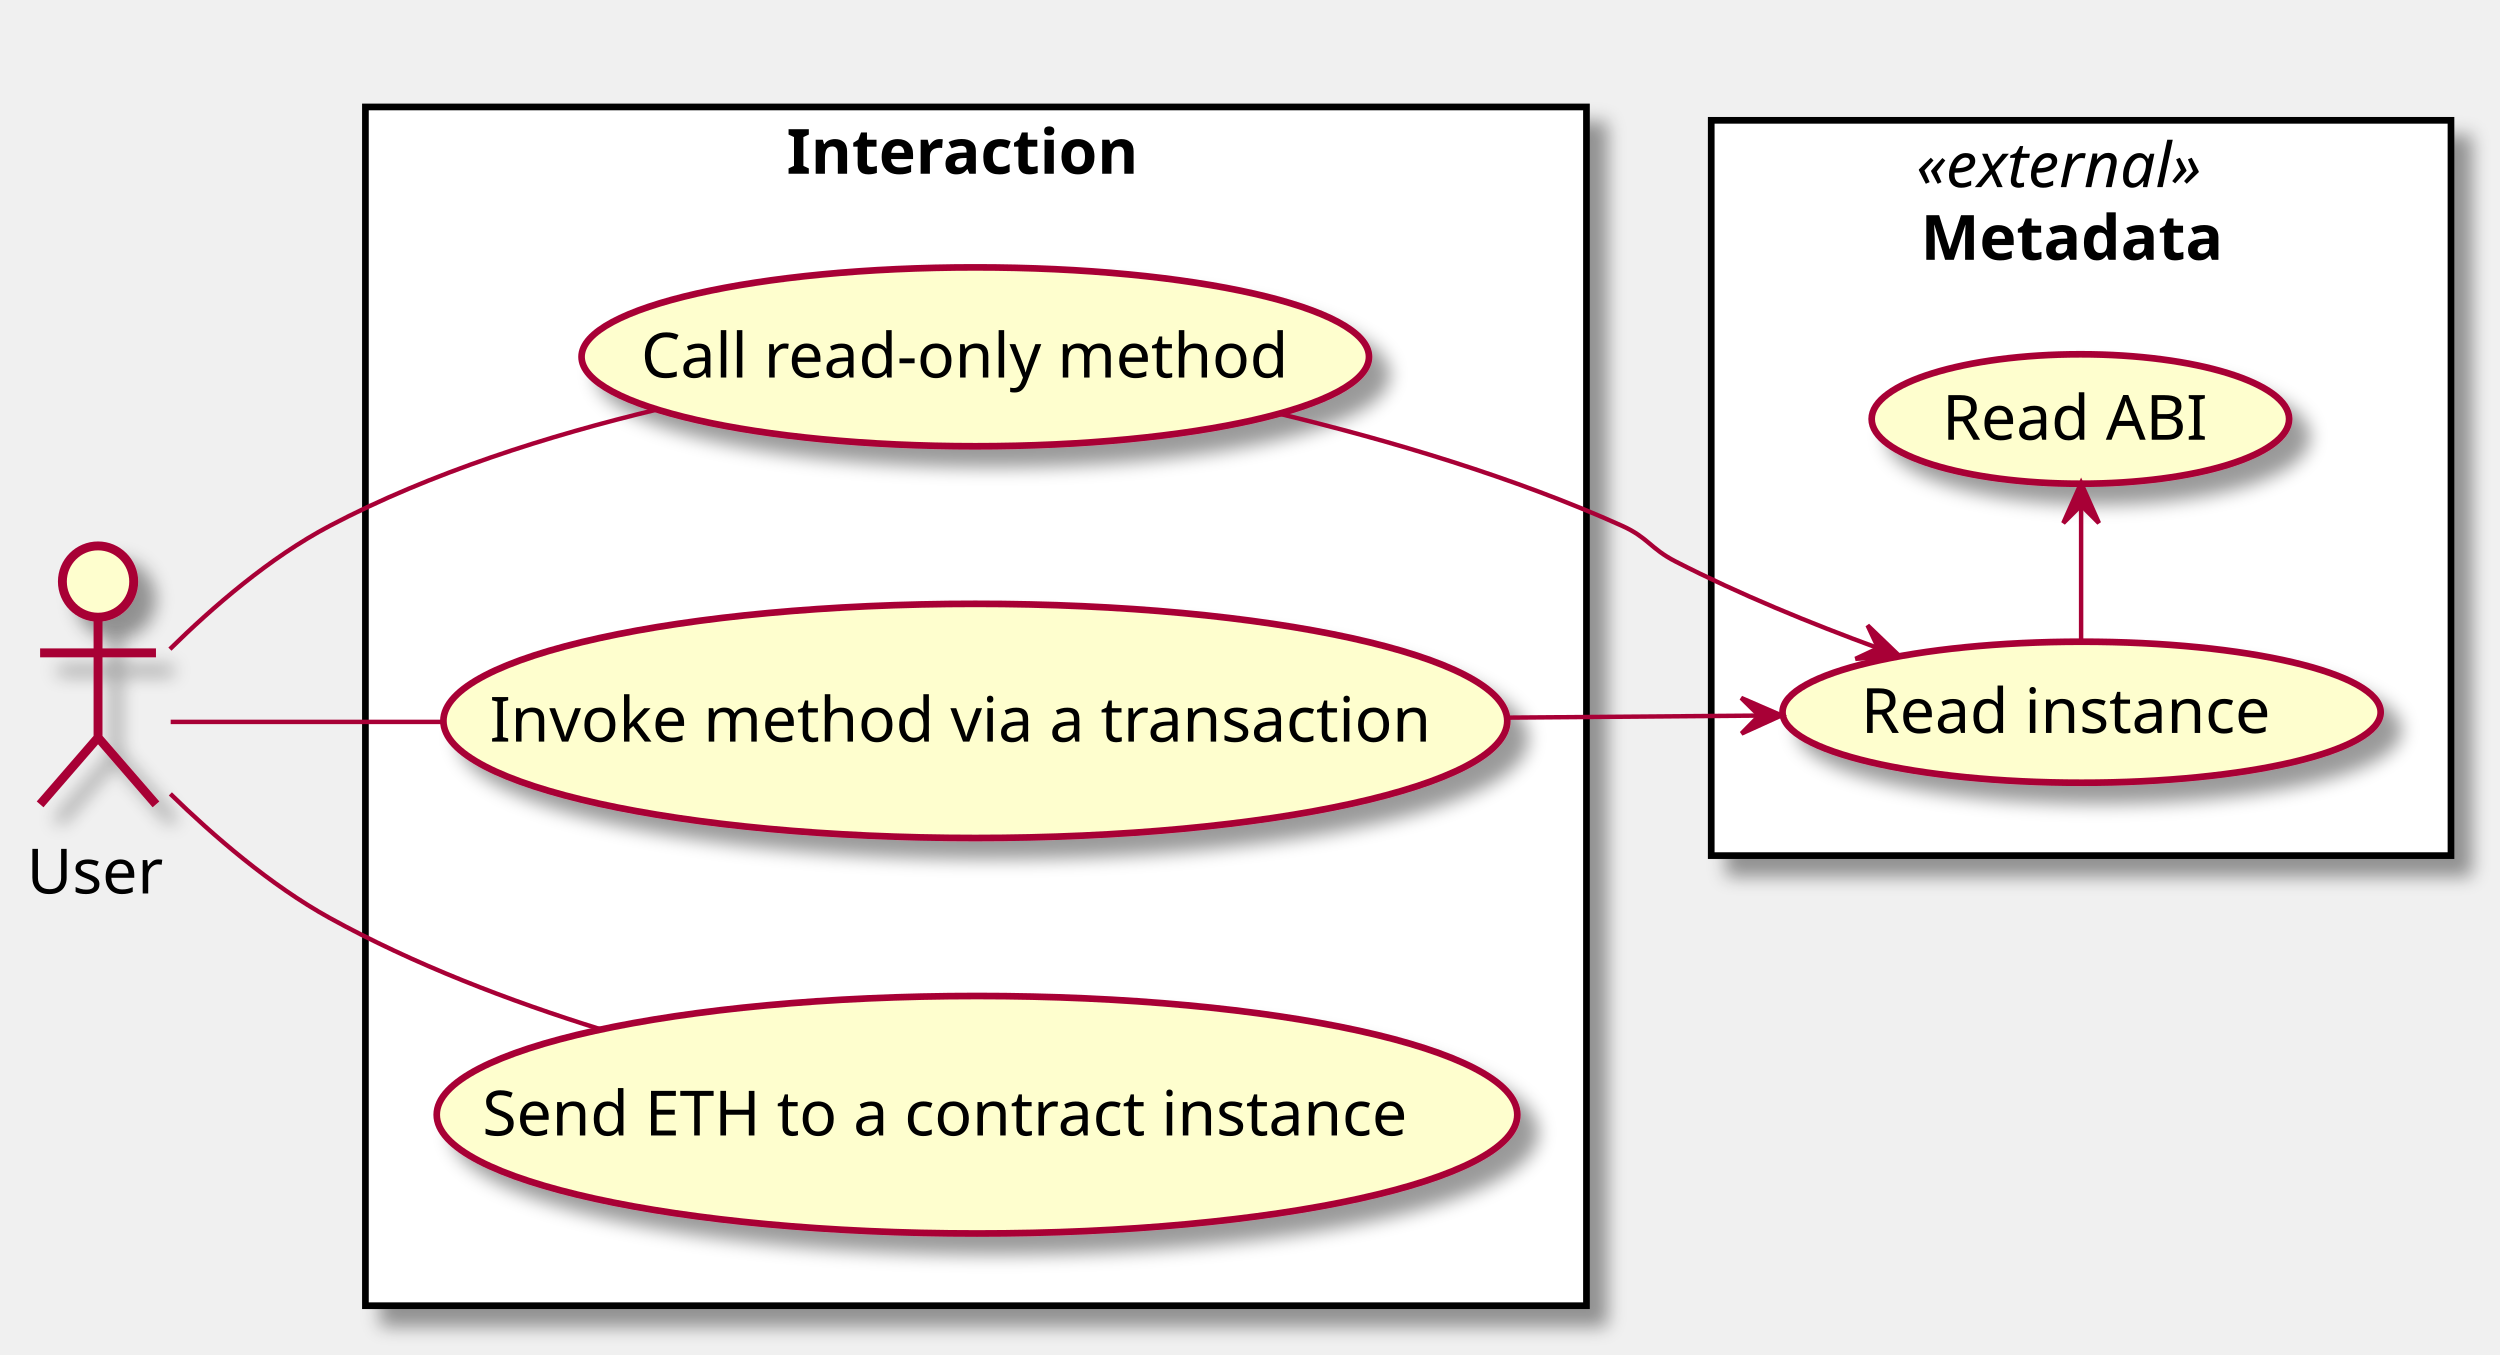
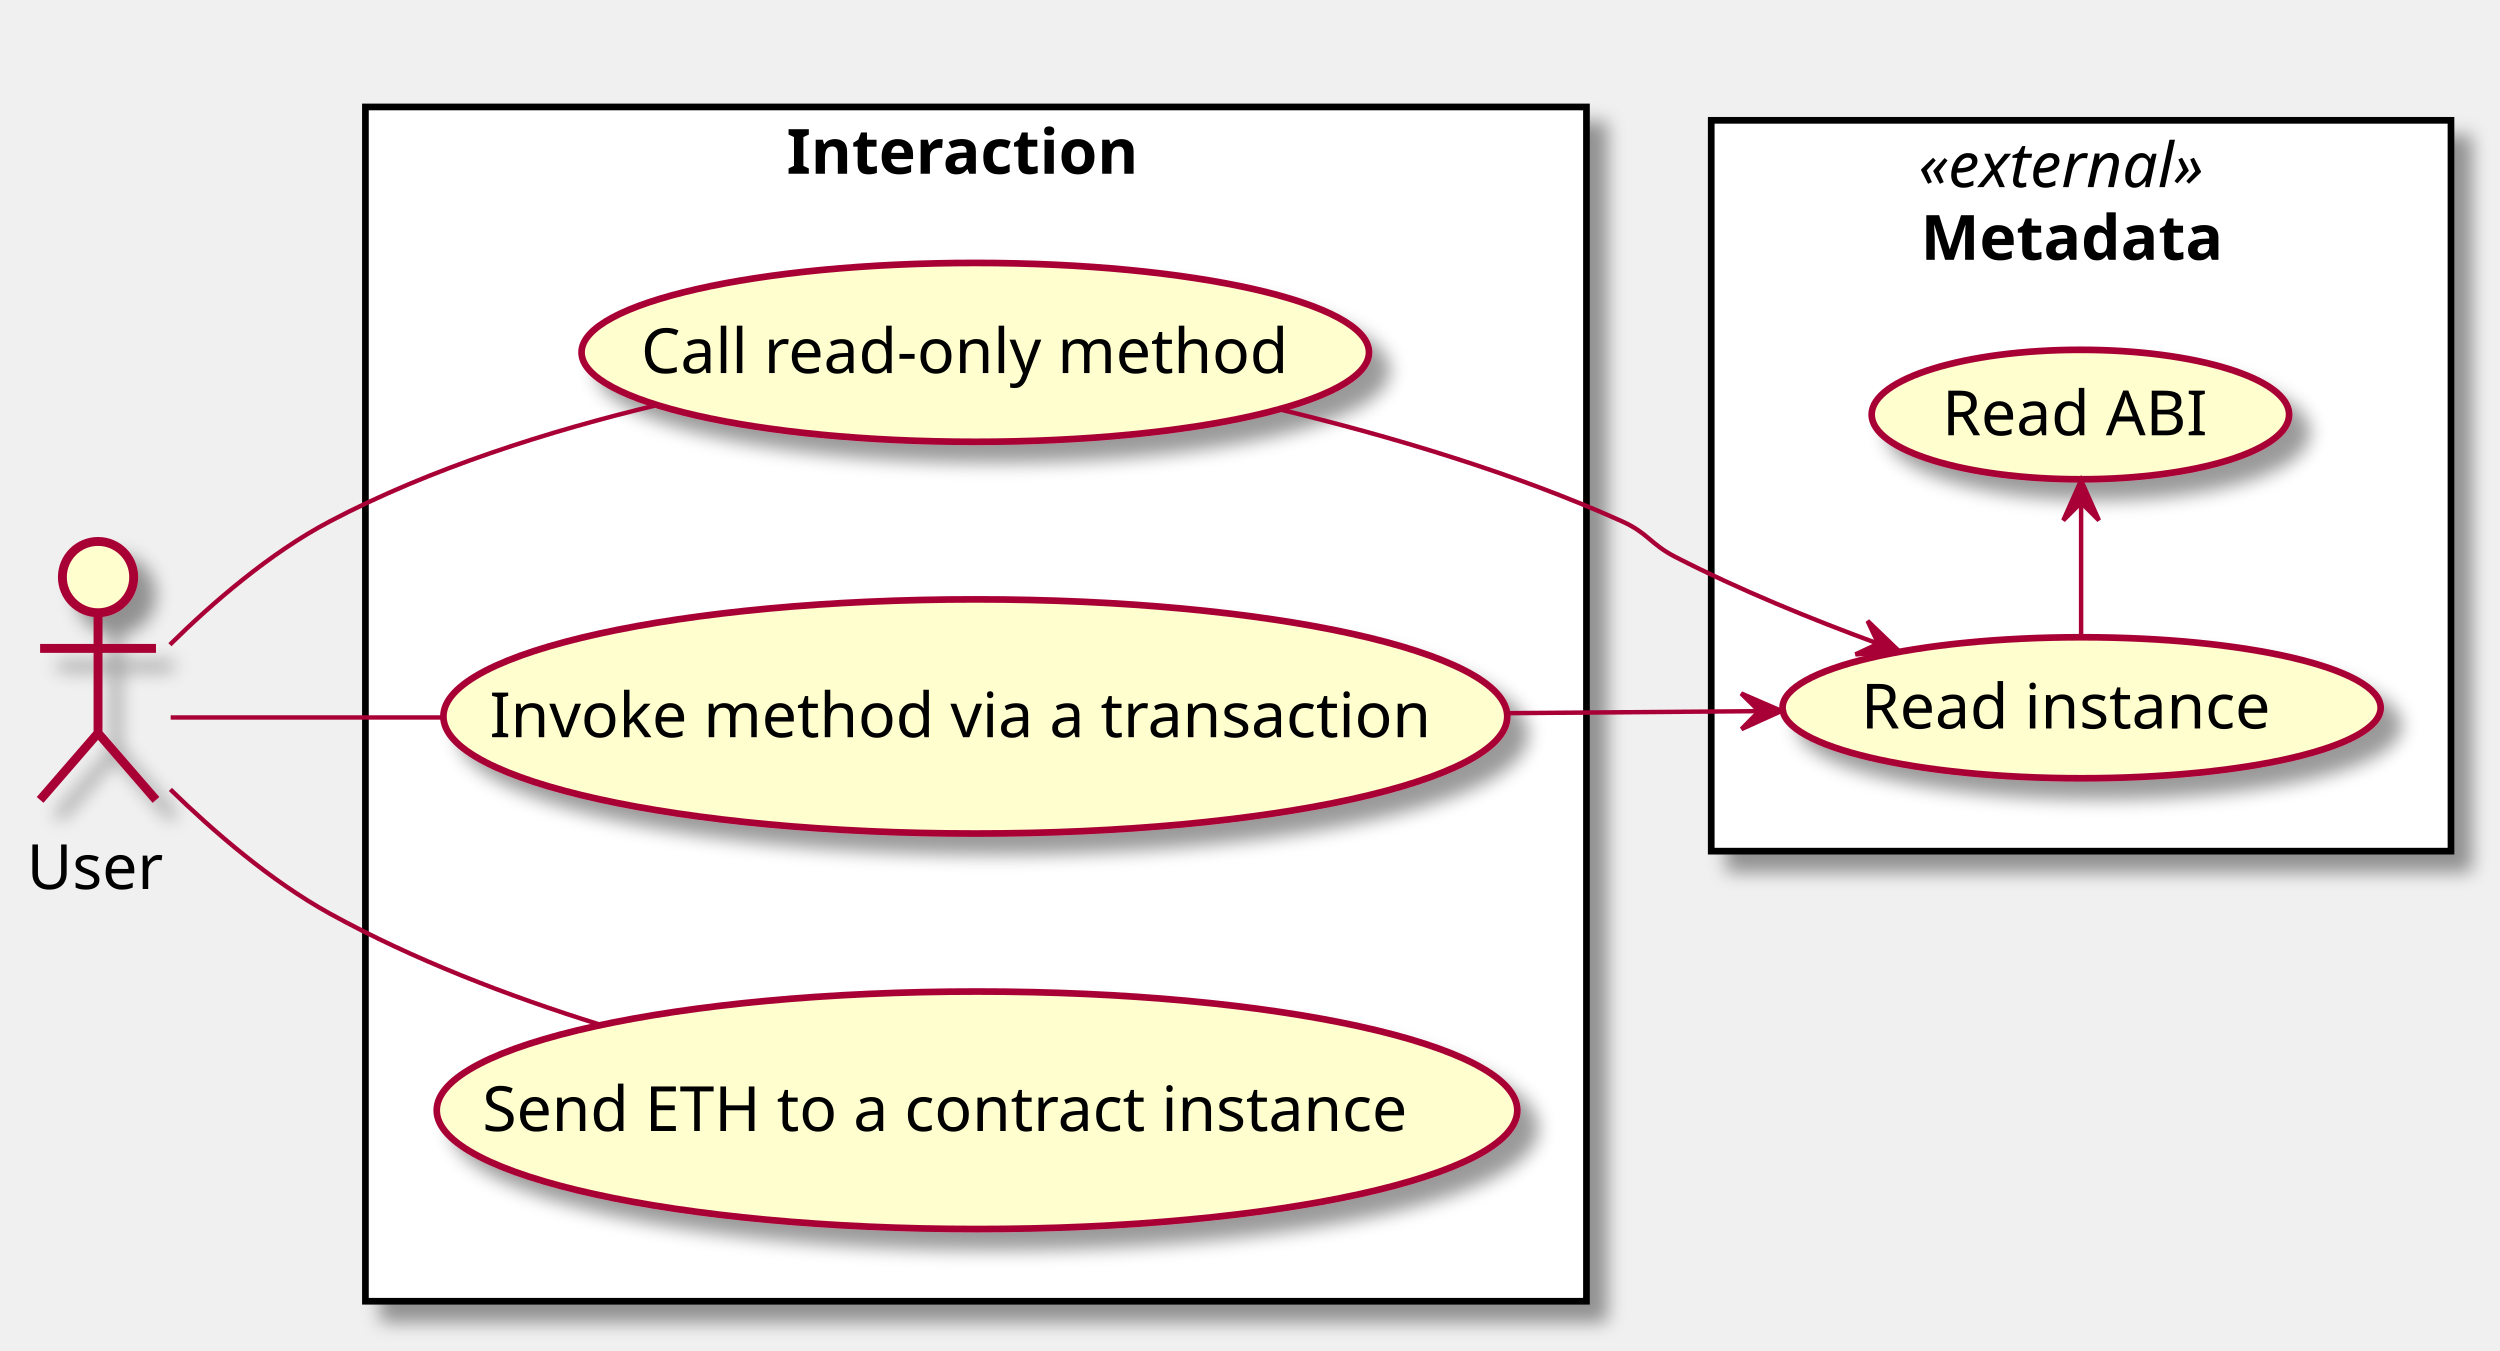
- <svg xmlns="http://www.w3.org/2000/svg" contentScriptType="application/ecmascript" contentStyleType="text/css" height="304px" preserveAspectRatio="none" style="width:561px;height:304px;" version="1.1" viewBox="0 0 561 304" width="561px" zoomAndPan="magnify">
+ <svg xmlns="http://www.w3.org/2000/svg" contentScriptType="application/ecmascript" contentStyleType="text/css" height="303px" preserveAspectRatio="none" style="width:561px;height:303px;" version="1.1" viewBox="0 0 561 303" width="561px" zoomAndPan="magnify">
  <defs>
    <filter height="300%" id="fdx3l9ioreqb0" width="300%" x="-1" y="-1">
      <feGaussianBlur result="blurOut" stdDeviation="2.0" />
      <feColorMatrix in="blurOut" result="blurOut2" type="matrix" values="0 0 0 0 0 0 0 0 0 0 0 0 0 0 0 0 0 0 .4 0" />
      <feOffset dx="4.0" dy="4.0" in="blurOut2" result="blurOut3" />
      <feBlend in="SourceGraphic" in2="blurOut3" mode="normal" />
    </filter>
  </defs>
  <g>
-     <rect fill="#FFFFFF" filter="url(#fdx3l9ioreqb0)" height="165" style="stroke: #000000; stroke-width: 1.5;" width="166" x="384" y="27" />
-     <text fill="#000000" font-family="sans-serif" font-size="14" font-style="italic" lengthAdjust="spacingAndGlyphs" textLength="74" x="430" y="41.995">«external»</text>
+     <rect fill="#FFFFFF" filter="url(#fdx3l9ioreqb0)" height="164" style="stroke: #000000; stroke-width: 1.5;" width="166" x="384" y="27" />
+     <text fill="#000000" font-family="sans-serif" font-size="14" font-style="italic" lengthAdjust="spacingAndGlyphs" textLength="73" x="430.5" y="41.995">«external»</text>
    <text fill="#000000" font-family="sans-serif" font-size="14" font-weight="bold" lengthAdjust="spacingAndGlyphs" textLength="72" x="431" y="58.292">Metadata</text>
-     <rect fill="#FFFFFF" filter="url(#fdx3l9ioreqb0)" height="269" style="stroke: #000000; stroke-width: 1.5;" width="274" x="82" y="24" />
+     <rect fill="#FFFFFF" filter="url(#fdx3l9ioreqb0)" height="268" style="stroke: #000000; stroke-width: 1.5;" width="274" x="82" y="24" />
    <text fill="#000000" font-family="sans-serif" font-size="14" font-weight="bold" lengthAdjust="spacingAndGlyphs" textLength="85" x="176.5" y="38.995">Interaction</text>
-     <ellipse cx="466.841" cy="94.024" fill="#FEFECE" filter="url(#fdx3l9ioreqb0)" rx="46.841" ry="14.524" style="stroke: #A80036; stroke-width: 1.5;" />
-     <text fill="#000000" font-family="sans-serif" font-size="14" lengthAdjust="spacingAndGlyphs" textLength="62" x="435.841" y="98.672">Read ABI</text>
-     <ellipse cx="467.111" cy="159.822" fill="#FEFECE" filter="url(#fdx3l9ioreqb0)" rx="67.111" ry="15.822" style="stroke: #A80036; stroke-width: 1.5;" />
-     <text fill="#000000" font-family="sans-serif" font-size="14" lengthAdjust="spacingAndGlyphs" textLength="99" x="417.611" y="164.471">Read instance</text>
-     <ellipse cx="218.852" cy="80.07" fill="#FEFECE" filter="url(#fdx3l9ioreqb0)" rx="88.352" ry="20.07" style="stroke: #A80036; stroke-width: 1.5;" />
-     <text fill="#000000" font-family="sans-serif" font-size="14" lengthAdjust="spacingAndGlyphs" textLength="150" x="143.852" y="84.719">Call read-only method</text>
-     <ellipse cx="218.865" cy="161.773" fill="#FEFECE" filter="url(#fdx3l9ioreqb0)" rx="119.365" ry="26.273" style="stroke: #A80036; stroke-width: 1.5;" />
-     <text fill="#000000" font-family="sans-serif" font-size="14" lengthAdjust="spacingAndGlyphs" textLength="218" x="109.865" y="166.422">Invoke method via a transaction</text>
-     <ellipse cx="219.241" cy="250.148" fill="#FEFECE" filter="url(#fdx3l9ioreqb0)" rx="121.241" ry="26.648" style="stroke: #A80036; stroke-width: 1.5;" />
-     <text fill="#000000" font-family="sans-serif" font-size="14" lengthAdjust="spacingAndGlyphs" textLength="222" x="108.241" y="254.797">Send ETH to a contract instance</text>
-     <ellipse cx="22" cy="130.5" fill="#FEFECE" filter="url(#fdx3l9ioreqb0)" rx="8" ry="8" style="stroke: #A80036; stroke-width: 2.0;" />
-     <path d="M22,138.5 L22,165.5 M9,146.5 L35,146.5 M22,165.5 L9,180.5 M22,165.5 L35,180.5 " fill="none" filter="url(#fdx3l9ioreqb0)" style="stroke: #A80036; stroke-width: 2.0;" />
-     <text fill="#000000" font-family="sans-serif" font-size="14" lengthAdjust="spacingAndGlyphs" textLength="32" x="6" y="200.495">User</text>
-     <path d="M467,143.758 C467,133.717 467,123.675 467,113.634 " fill="none" id="ReadInstance-ReadABI" style="stroke: #A80036; stroke-width: 1.0;" />
-     <polygon fill="#A80036" points="467,108.383,463,117.383,467,113.383,471,117.383,467,108.383" style="stroke: #A80036; stroke-width: 1.0;" />
-     <path d="M287.165,92.868 C311.934,98.862 339.834,107.121 364,118 C369.845,120.631 370.299,123.071 376,126 C390.282,133.338 406.529,139.959 421.251,145.367 " fill="none" id="Call-ReadInstance" style="stroke: #A80036; stroke-width: 1.0;" />
-     <polygon fill="#A80036" points="426.181,147.154,419.082,140.327,421.48,145.451,416.357,147.849,426.181,147.154" style="stroke: #A80036; stroke-width: 1.0;" />
-     <path d="M338.677,161.035 C357.717,160.88 376.895,160.724 394.384,160.582 " fill="none" id="SendTransaction-ReadInstance" style="stroke: #A80036; stroke-width: 1.0;" />
-     <polygon fill="#A80036" points="399.755,160.539,390.722,156.614,394.755,160.58,390.788,164.613,399.755,160.539" style="stroke: #A80036; stroke-width: 1.0;" />
-     <path d="M38.128,145.666 C47.609,136.322 60.55,125.086 74,118 C96.646,106.068 123.312,97.682 147.502,91.883 " fill="none" id="User-Call" style="stroke: #A80036; stroke-width: 1.0;" />
-     <path d="M38.301,162 C52.487,162 75.031,162 99.422,162 " fill="none" id="User-SendTransaction" style="stroke: #A80036; stroke-width: 1.0;" />
-     <path d="M38.229,178.147 C47.746,187.424 60.69,198.656 74,206 C92.768,216.356 114.287,224.592 134.87,231.003 " fill="none" id="User-Send" style="stroke: #A80036; stroke-width: 1.0;" />
+     <ellipse cx="466.841" cy="93.024" fill="#FEFECE" filter="url(#fdx3l9ioreqb0)" rx="46.841" ry="14.524" style="stroke: #A80036; stroke-width: 1.5;" />
+     <text fill="#000000" font-family="sans-serif" font-size="14" lengthAdjust="spacingAndGlyphs" textLength="62" x="435.841" y="97.672">Read ABI</text>
+     <ellipse cx="467.111" cy="158.822" fill="#FEFECE" filter="url(#fdx3l9ioreqb0)" rx="67.111" ry="15.822" style="stroke: #A80036; stroke-width: 1.5;" />
+     <text fill="#000000" font-family="sans-serif" font-size="14" lengthAdjust="spacingAndGlyphs" textLength="99" x="417.611" y="163.471">Read instance</text>
+     <ellipse cx="218.852" cy="79.07" fill="#FEFECE" filter="url(#fdx3l9ioreqb0)" rx="88.352" ry="20.07" style="stroke: #A80036; stroke-width: 1.5;" />
+     <text fill="#000000" font-family="sans-serif" font-size="14" lengthAdjust="spacingAndGlyphs" textLength="150" x="143.852" y="83.719">Call read-only method</text>
+     <ellipse cx="218.865" cy="160.773" fill="#FEFECE" filter="url(#fdx3l9ioreqb0)" rx="119.365" ry="26.273" style="stroke: #A80036; stroke-width: 1.5;" />
+     <text fill="#000000" font-family="sans-serif" font-size="14" lengthAdjust="spacingAndGlyphs" textLength="218" x="109.865" y="165.422">Invoke method via a transaction</text>
+     <ellipse cx="219.241" cy="249.148" fill="#FEFECE" filter="url(#fdx3l9ioreqb0)" rx="121.241" ry="26.648" style="stroke: #A80036; stroke-width: 1.5;" />
+     <text fill="#000000" font-family="sans-serif" font-size="14" lengthAdjust="spacingAndGlyphs" textLength="222" x="108.241" y="253.797">Send ETH to a contract instance</text>
+     <ellipse cx="22" cy="129.5" fill="#FEFECE" filter="url(#fdx3l9ioreqb0)" rx="8" ry="8" style="stroke: #A80036; stroke-width: 2.0;" />
+     <path d="M22,137.5 L22,164.5 M9,145.5 L35,145.5 M22,164.5 L9,179.5 M22,164.5 L35,179.5 " fill="none" filter="url(#fdx3l9ioreqb0)" style="stroke: #A80036; stroke-width: 2.0;" />
+     <text fill="#000000" font-family="sans-serif" font-size="14" lengthAdjust="spacingAndGlyphs" textLength="32" x="6" y="199.495">User</text>
+     <path d="M467,142.758 C467,132.827 467,122.896 467,112.965 " fill="none" id="ReadInstance-ReadABI" style="stroke: #A80036; stroke-width: 1.0;" />
+     <polygon fill="#A80036" points="467,107.772,463,116.772,467,112.772,471,116.772,467,107.772" style="stroke: #A80036; stroke-width: 1.0;" />
+     <path d="M287.165,91.868 C311.934,97.862 339.834,106.121 364,117 C369.845,119.631 370.299,122.071 376,125 C390.282,132.338 406.529,138.959 421.251,144.367 " fill="none" id="Call-ReadInstance" style="stroke: #A80036; stroke-width: 1.0;" />
+     <polygon fill="#A80036" points="426.181,146.154,419.082,139.327,421.48,144.451,416.357,146.849,426.181,146.154" style="stroke: #A80036; stroke-width: 1.0;" />
+     <path d="M338.677,160.035 C357.717,159.88 376.895,159.724 394.384,159.582 " fill="none" id="SendTransaction-ReadInstance" style="stroke: #A80036; stroke-width: 1.0;" />
+     <polygon fill="#A80036" points="399.755,159.539,390.722,155.614,394.755,159.58,390.788,163.613,399.755,159.539" style="stroke: #A80036; stroke-width: 1.0;" />
+     <path d="M38.128,144.666 C47.609,135.322 60.55,124.086 74,117 C96.646,105.068 123.312,96.682 147.502,90.883 " fill="none" id="User-Call" style="stroke: #A80036; stroke-width: 1.0;" />
+     <path d="M38.301,161 C52.487,161 75.031,161 99.422,161 " fill="none" id="User-SendTransaction" style="stroke: #A80036; stroke-width: 1.0;" />
+     <path d="M38.229,177.147 C47.746,186.424 60.69,197.656 74,205 C92.654,215.292 114.025,223.491 134.493,229.886 " fill="none" id="User-Send" style="stroke: #A80036; stroke-width: 1.0;" />
  </g>
</svg>
